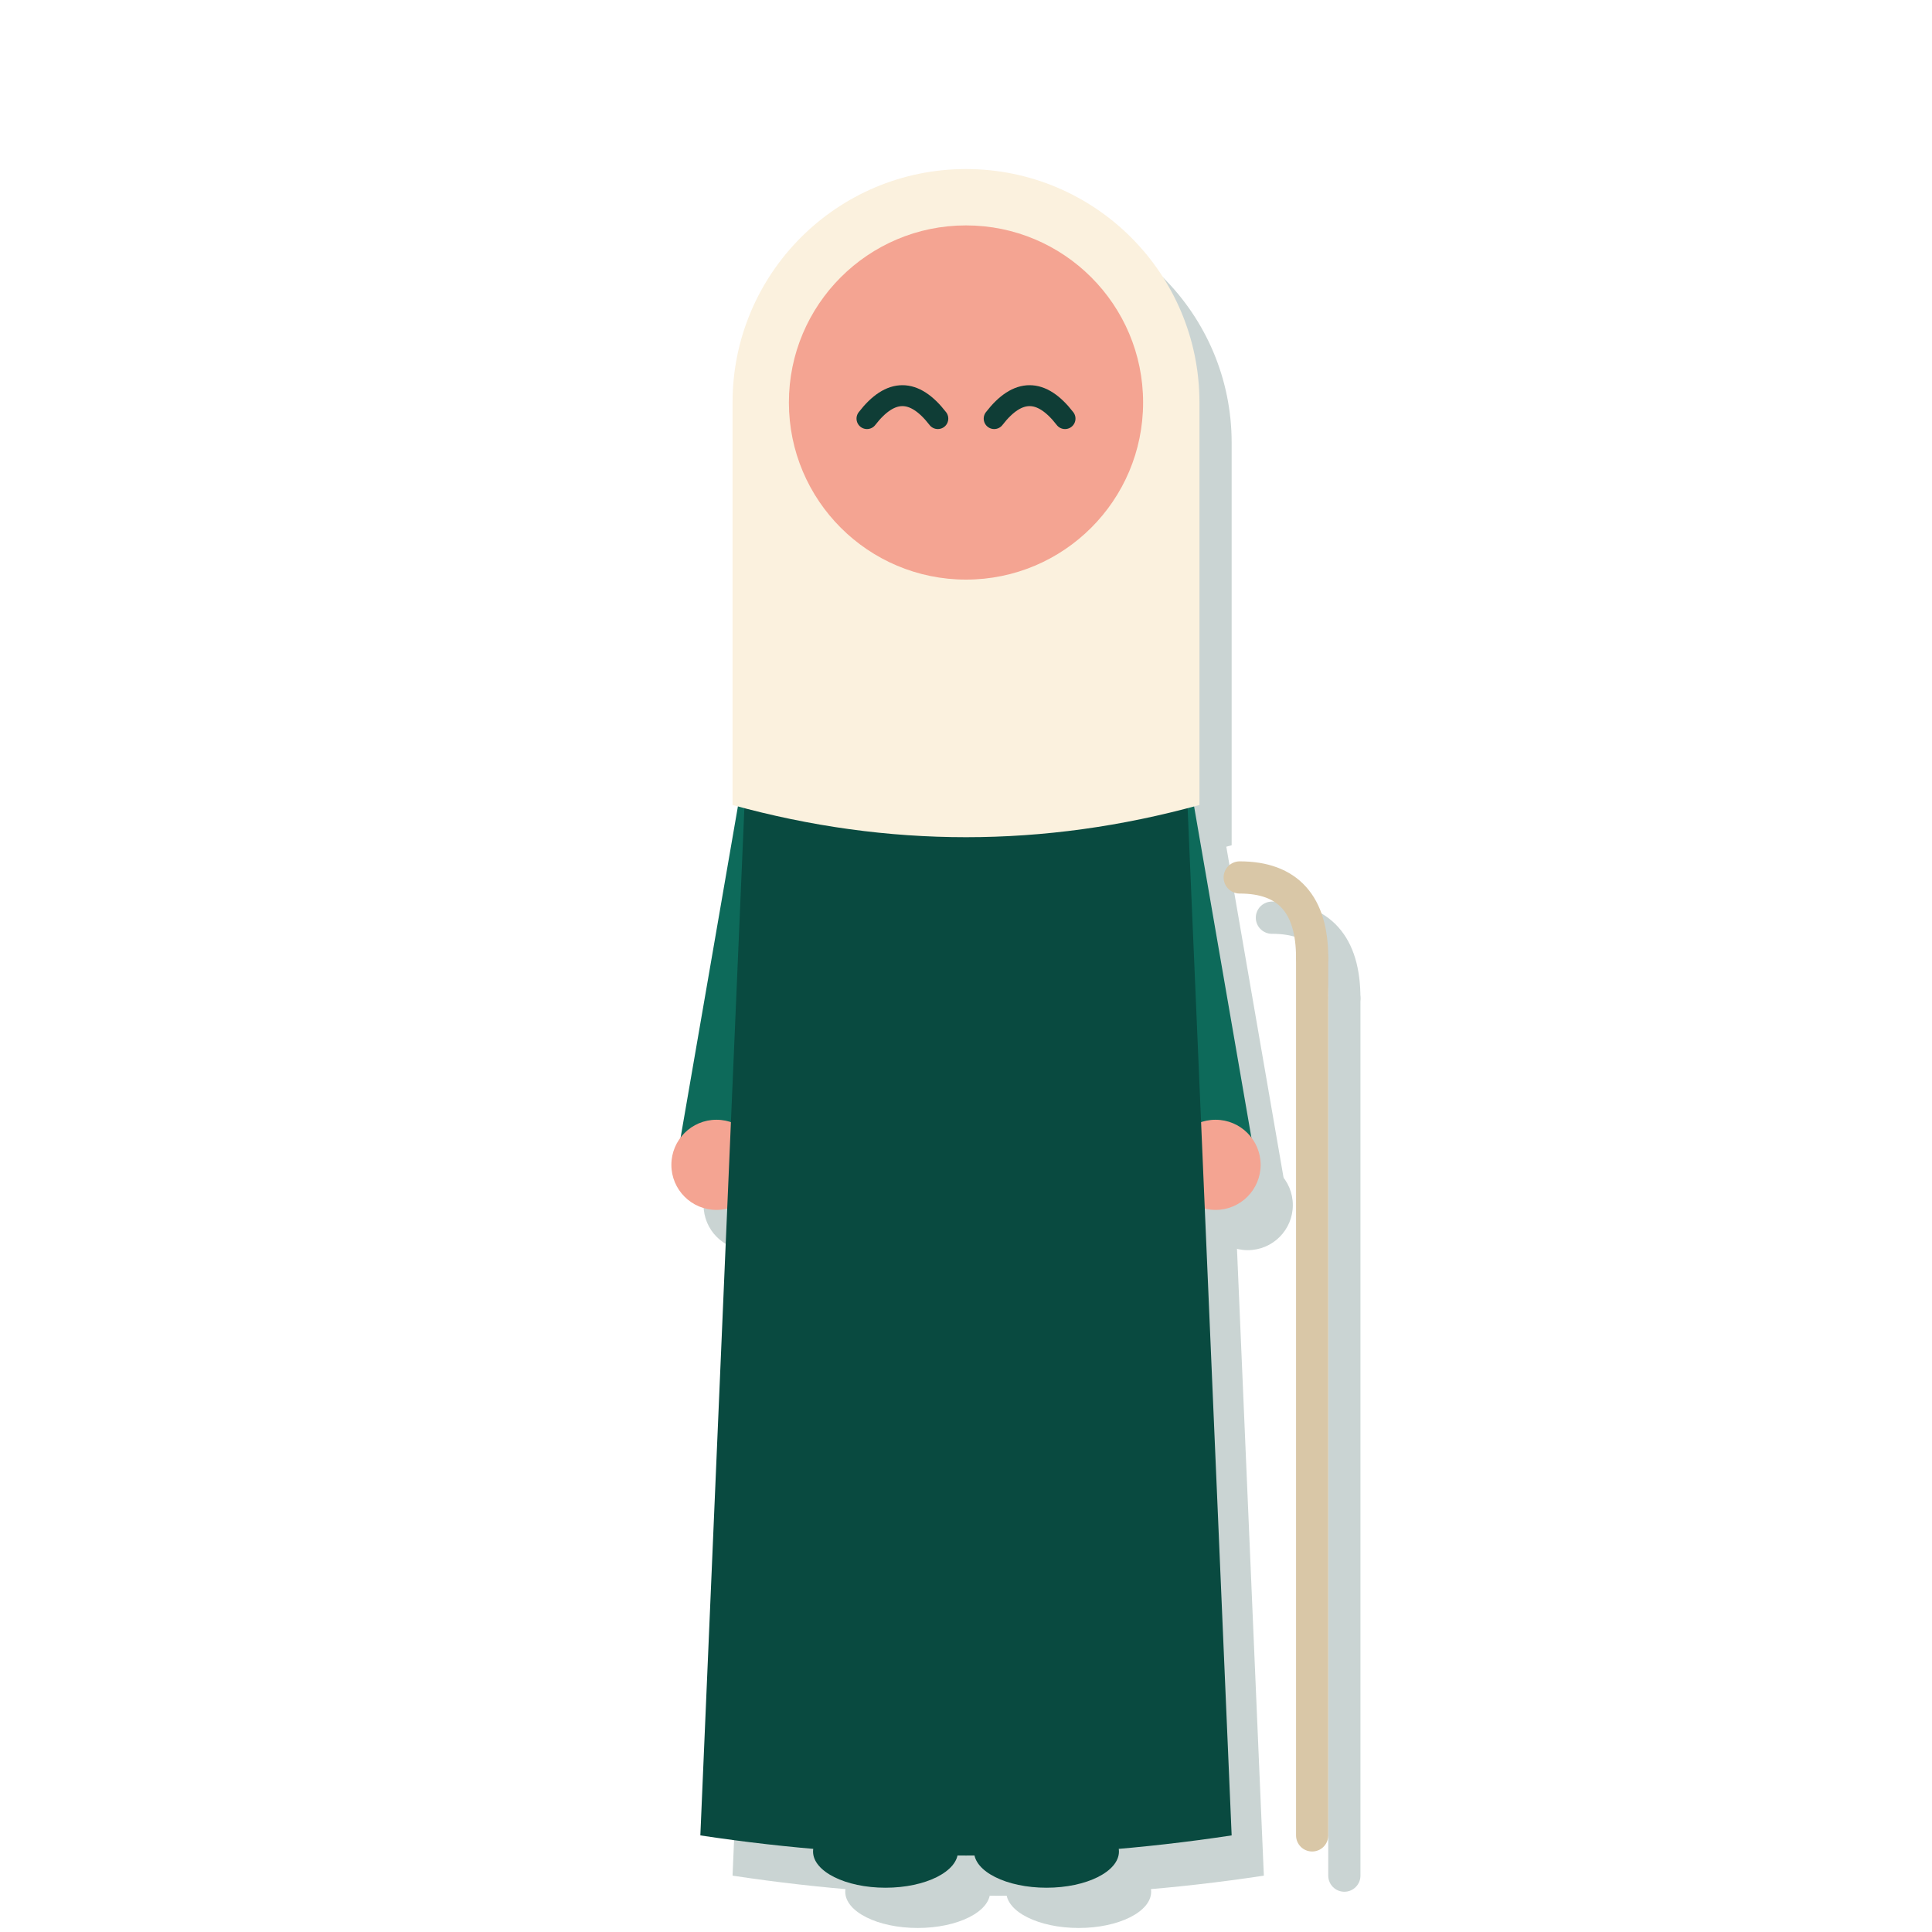
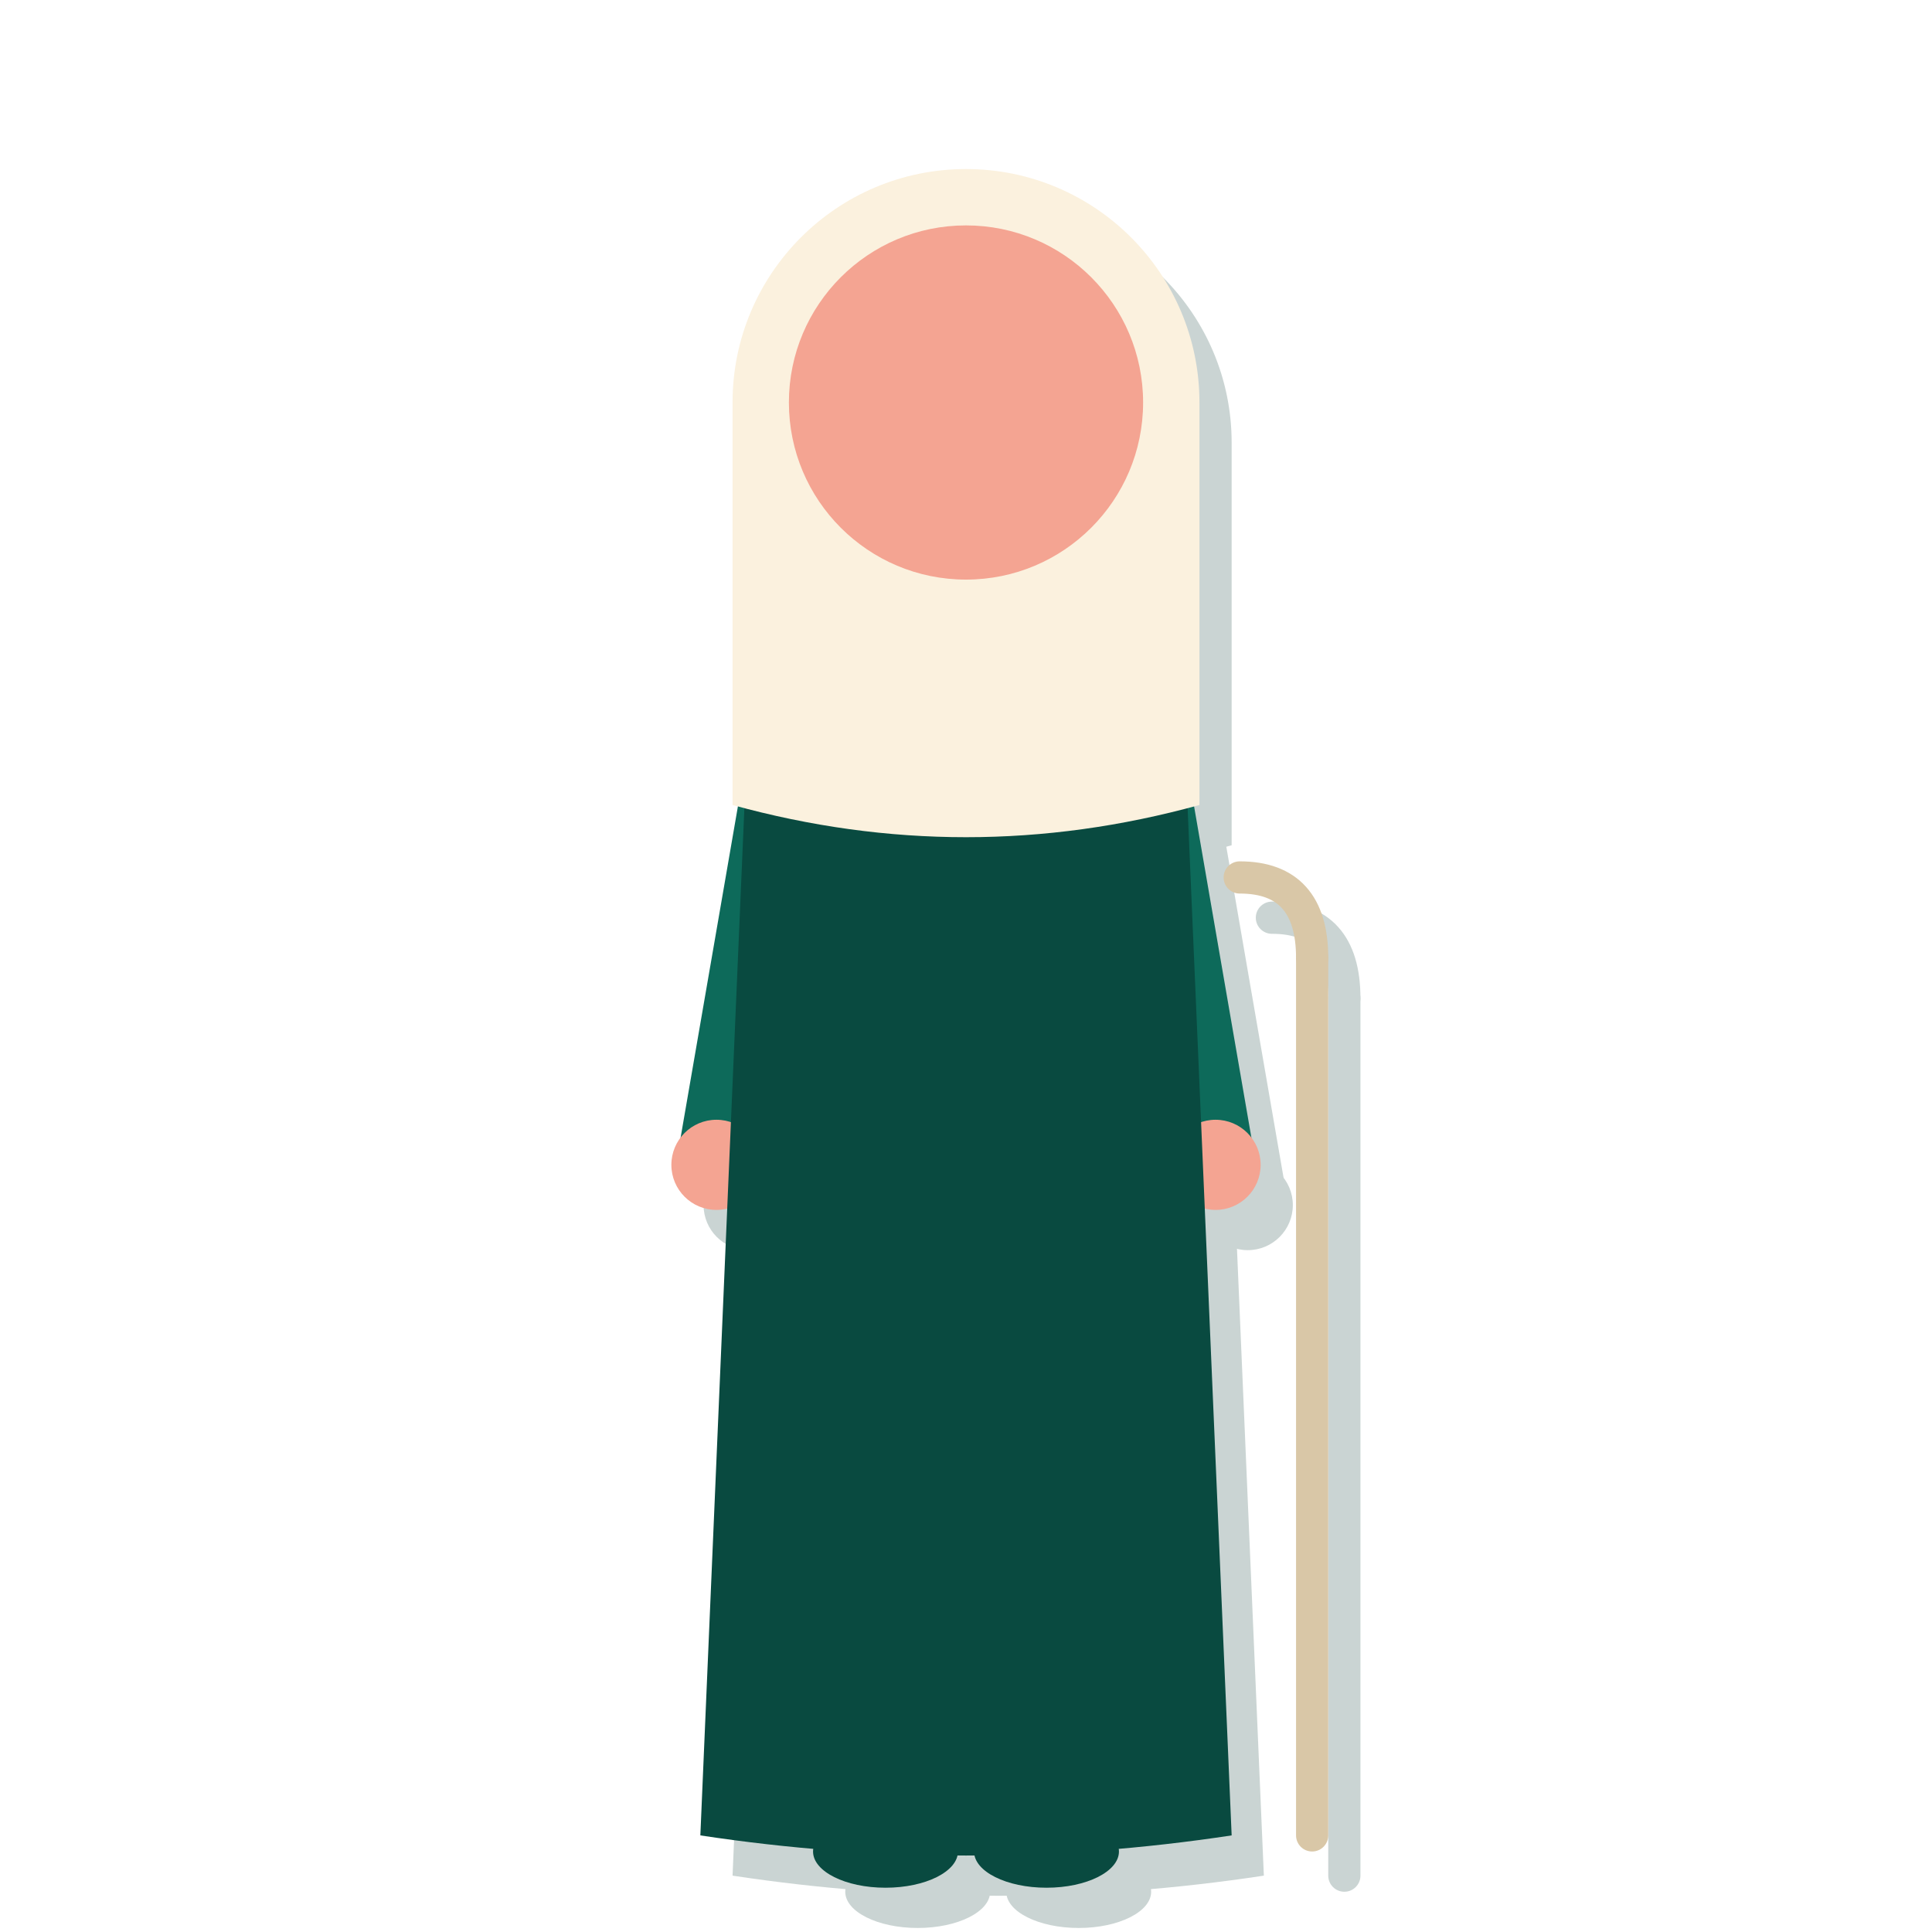
<svg xmlns="http://www.w3.org/2000/svg" viewBox="0 0 240 240">
  <g transform="translate(4 5)" opacity="0.22">
    <ellipse cx="110" cy="230" rx="9" ry="4.5" fill="#0F3D36" />
    <ellipse cx="130" cy="230" rx="9" ry="4.5" fill="#0F3D36" />
    <polygon points="94.1,86.1 84.1,143.9 93.9,145.6 103.9,87.9" fill="#0F3D36" />
    <circle cx="99" cy="87" r="5" fill="#0F3D36" />
    <circle cx="89" cy="144.7" r="5.6" fill="#0F3D36" />
    <polygon points="136.1,87.9 146.1,145.6 155.9,143.9 145.9,86.1" fill="#0F3D36" />
    <circle cx="141" cy="87" r="5" fill="#0F3D36" />
    <circle cx="151" cy="144.7" r="5.6" fill="#0F3D36" />
    <path d="M93 88 Q93 78 103 78 L137 78 Q147 78 147 88 L153 228 Q120 233 87 228 Z" fill="#0F3D36" />
    <rect x="161" y="117" width="4" height="113" rx="2" fill="#0F3D36" />
    <path d="M163 119 q0 -10 -9 -10" fill="none" stroke="#0F3D36" stroke-width="4" stroke-linecap="round" />
    <rect x="115" y="68" width="10" height="12" fill="#0F3D36" />
    <path d="M91 50 A29 29 0 0 1 149 50 L149 100 Q120 108 91 100 Z" fill="#0F3D36" />
    <circle cx="120" cy="50" r="22" fill="#0F3D36" />
  </g>
  <ellipse cx="110" cy="230" rx="9" ry="4.5" fill="#094A40" />
  <ellipse cx="130" cy="230" rx="9" ry="4.5" fill="#094A40" />
  <polygon points="94.1,86.1 84.1,143.9 93.9,145.6 103.9,87.9" fill="#0D6A5A" />
  <circle cx="99" cy="87" r="5" fill="#0D6A5A" />
  <circle cx="89" cy="144.7" r="5.6" fill="#F4A492" />
  <polygon points="136.1,87.9 146.1,145.6 155.9,143.9 145.9,86.1" fill="#0D6A5A" />
  <circle cx="141" cy="87" r="5" fill="#0D6A5A" />
  <circle cx="151" cy="144.7" r="5.6" fill="#F4A492" />
  <path d="M93 88 Q93 78 103 78 L137 78 Q147 78 147 88 L153 228 Q120 233 87 228 Z" fill="#094A40" />
  <rect x="161" y="117" width="4" height="113" rx="2" fill="#D9C7A7" />
  <path d="M163 119 q0 -10 -9 -10" fill="none" stroke="#D9C7A7" stroke-width="4" stroke-linecap="round" />
  <rect x="115" y="68" width="10" height="12" fill="#F4A492" />
  <path d="M91 50 A29 29 0 0 1 149 50 L149 100 Q120 108 91 100 Z" fill="#FBF1DE" />
  <circle cx="120" cy="50" r="22" fill="#F4A492" />
-   <path d="M107.7 52 Q112.1 46.3 116.5 52" fill="none" stroke="#0F3D36" stroke-width="2.6" stroke-linecap="round" stroke-linejoin="round" />
-   <path d="M123.5 52 Q127.9 46.3 132.3 52" fill="none" stroke="#0F3D36" stroke-width="2.6" stroke-linecap="round" stroke-linejoin="round" />
</svg>
